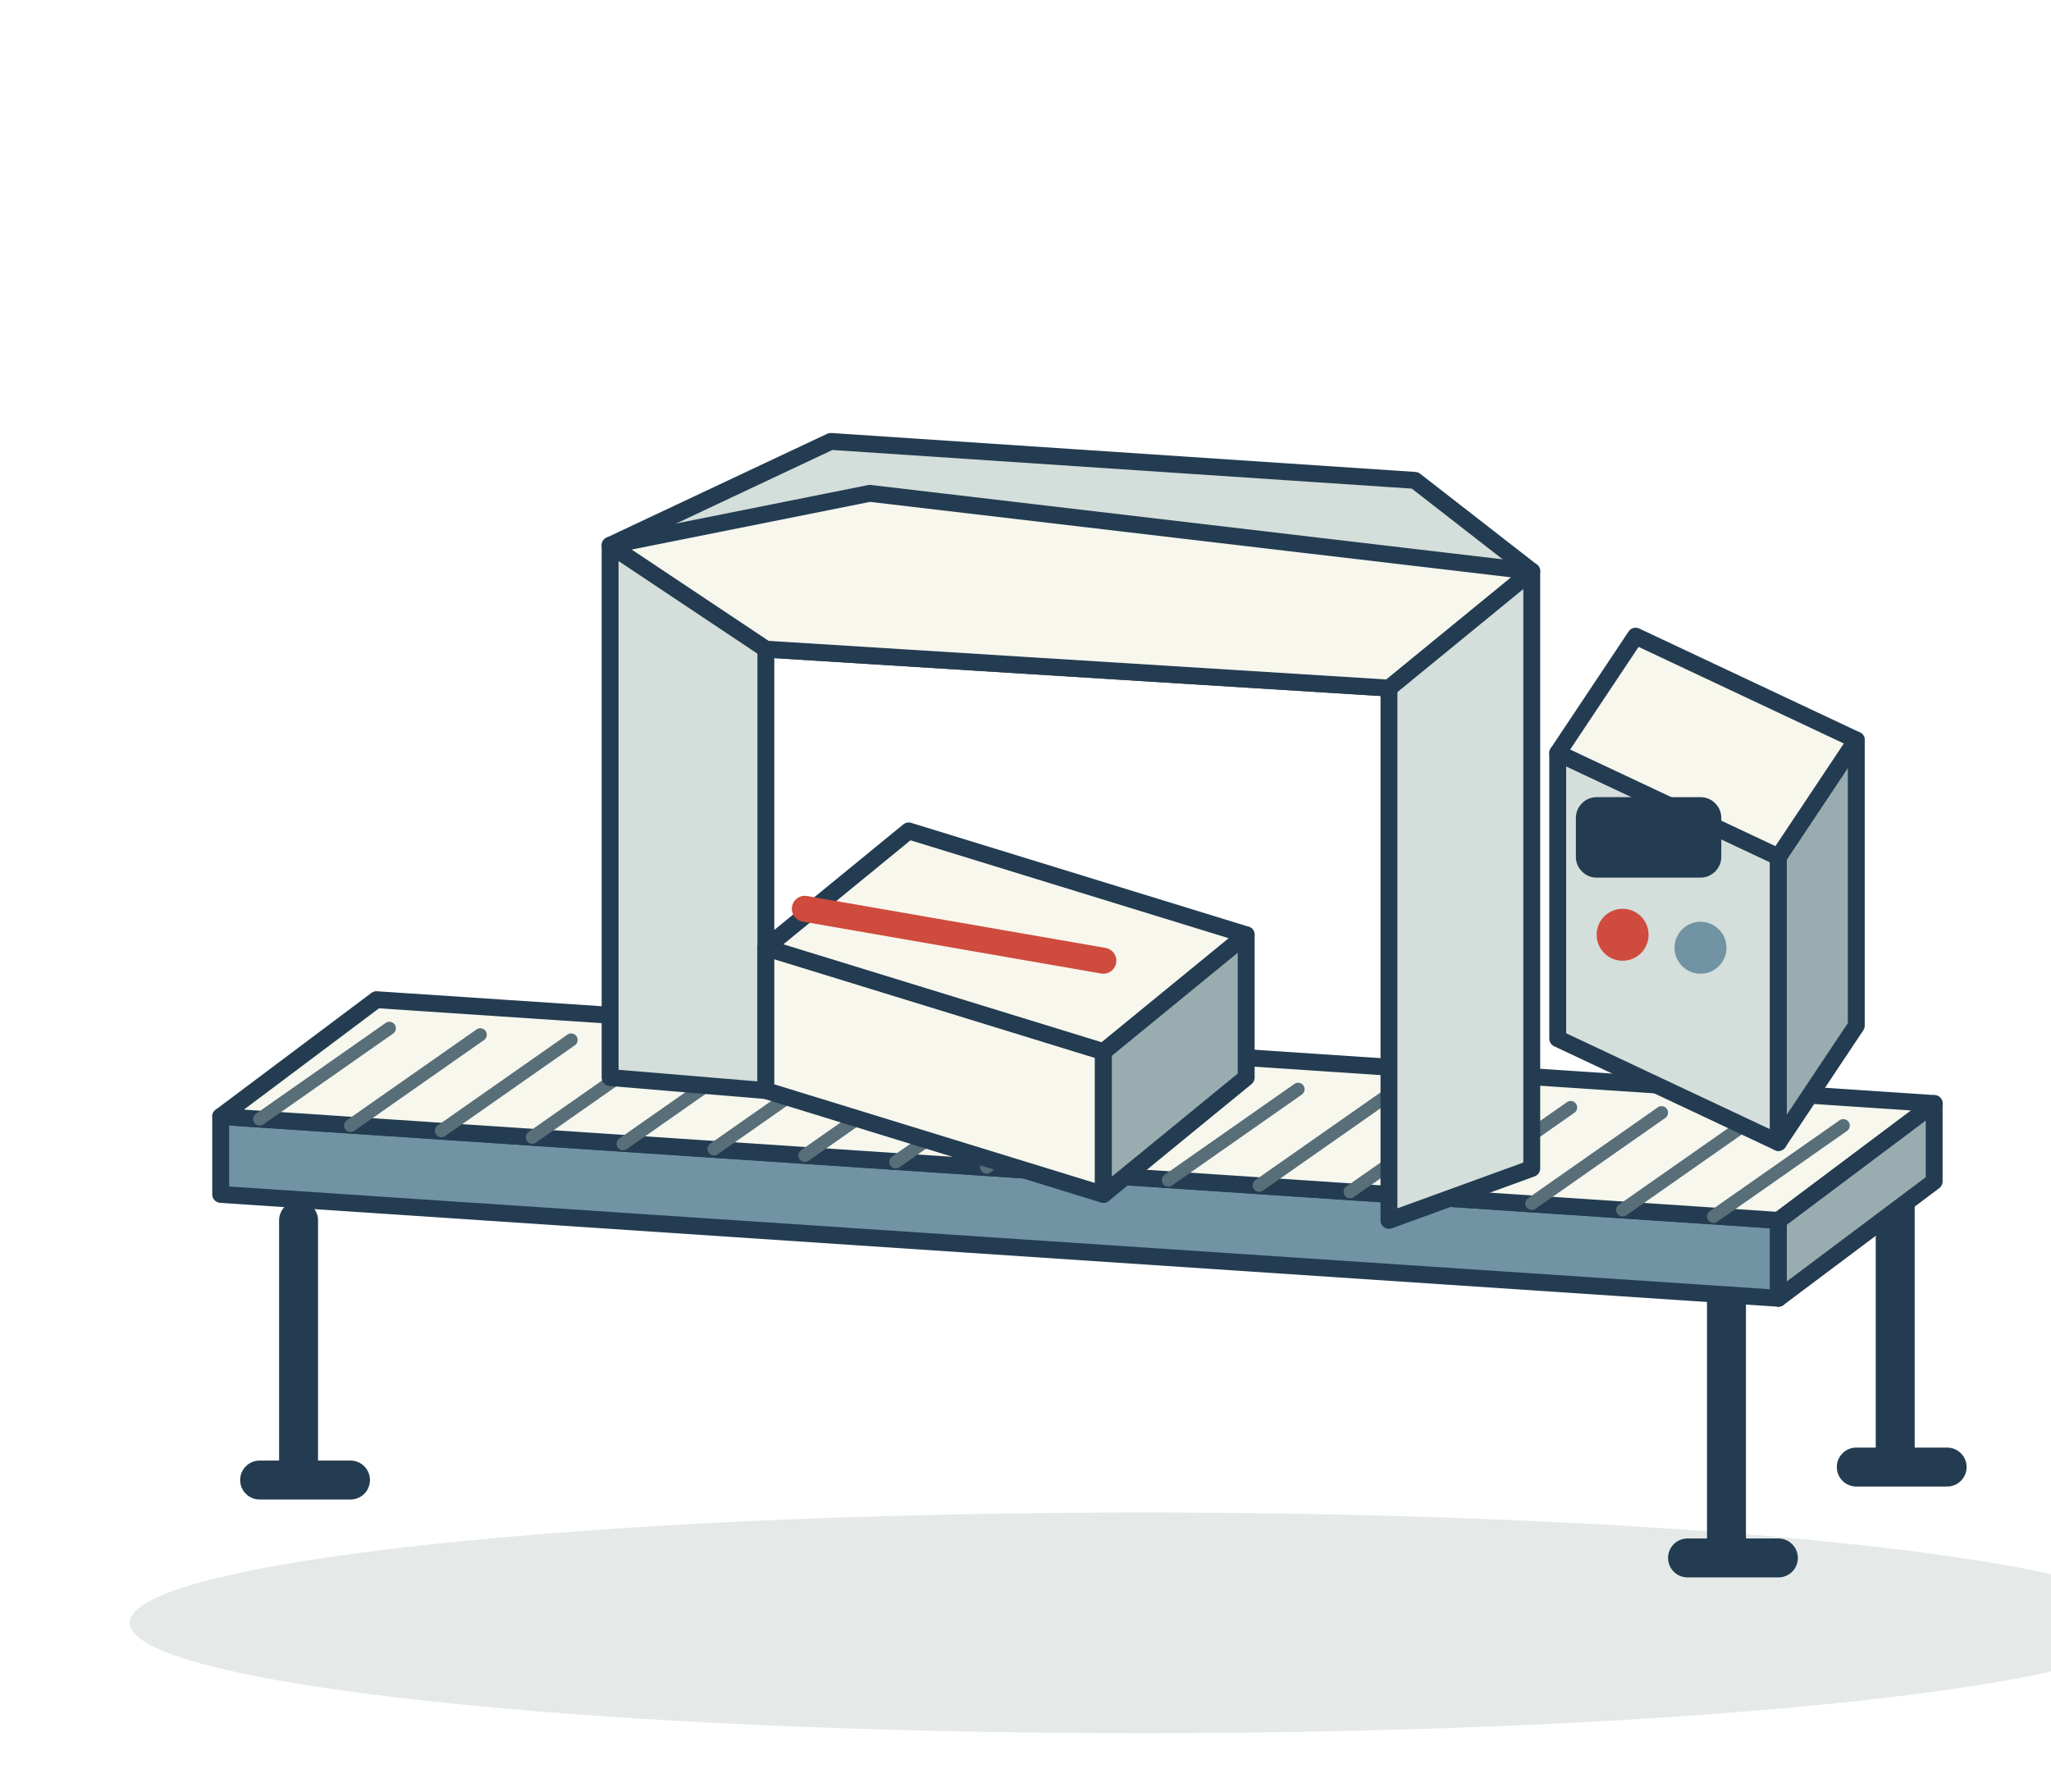
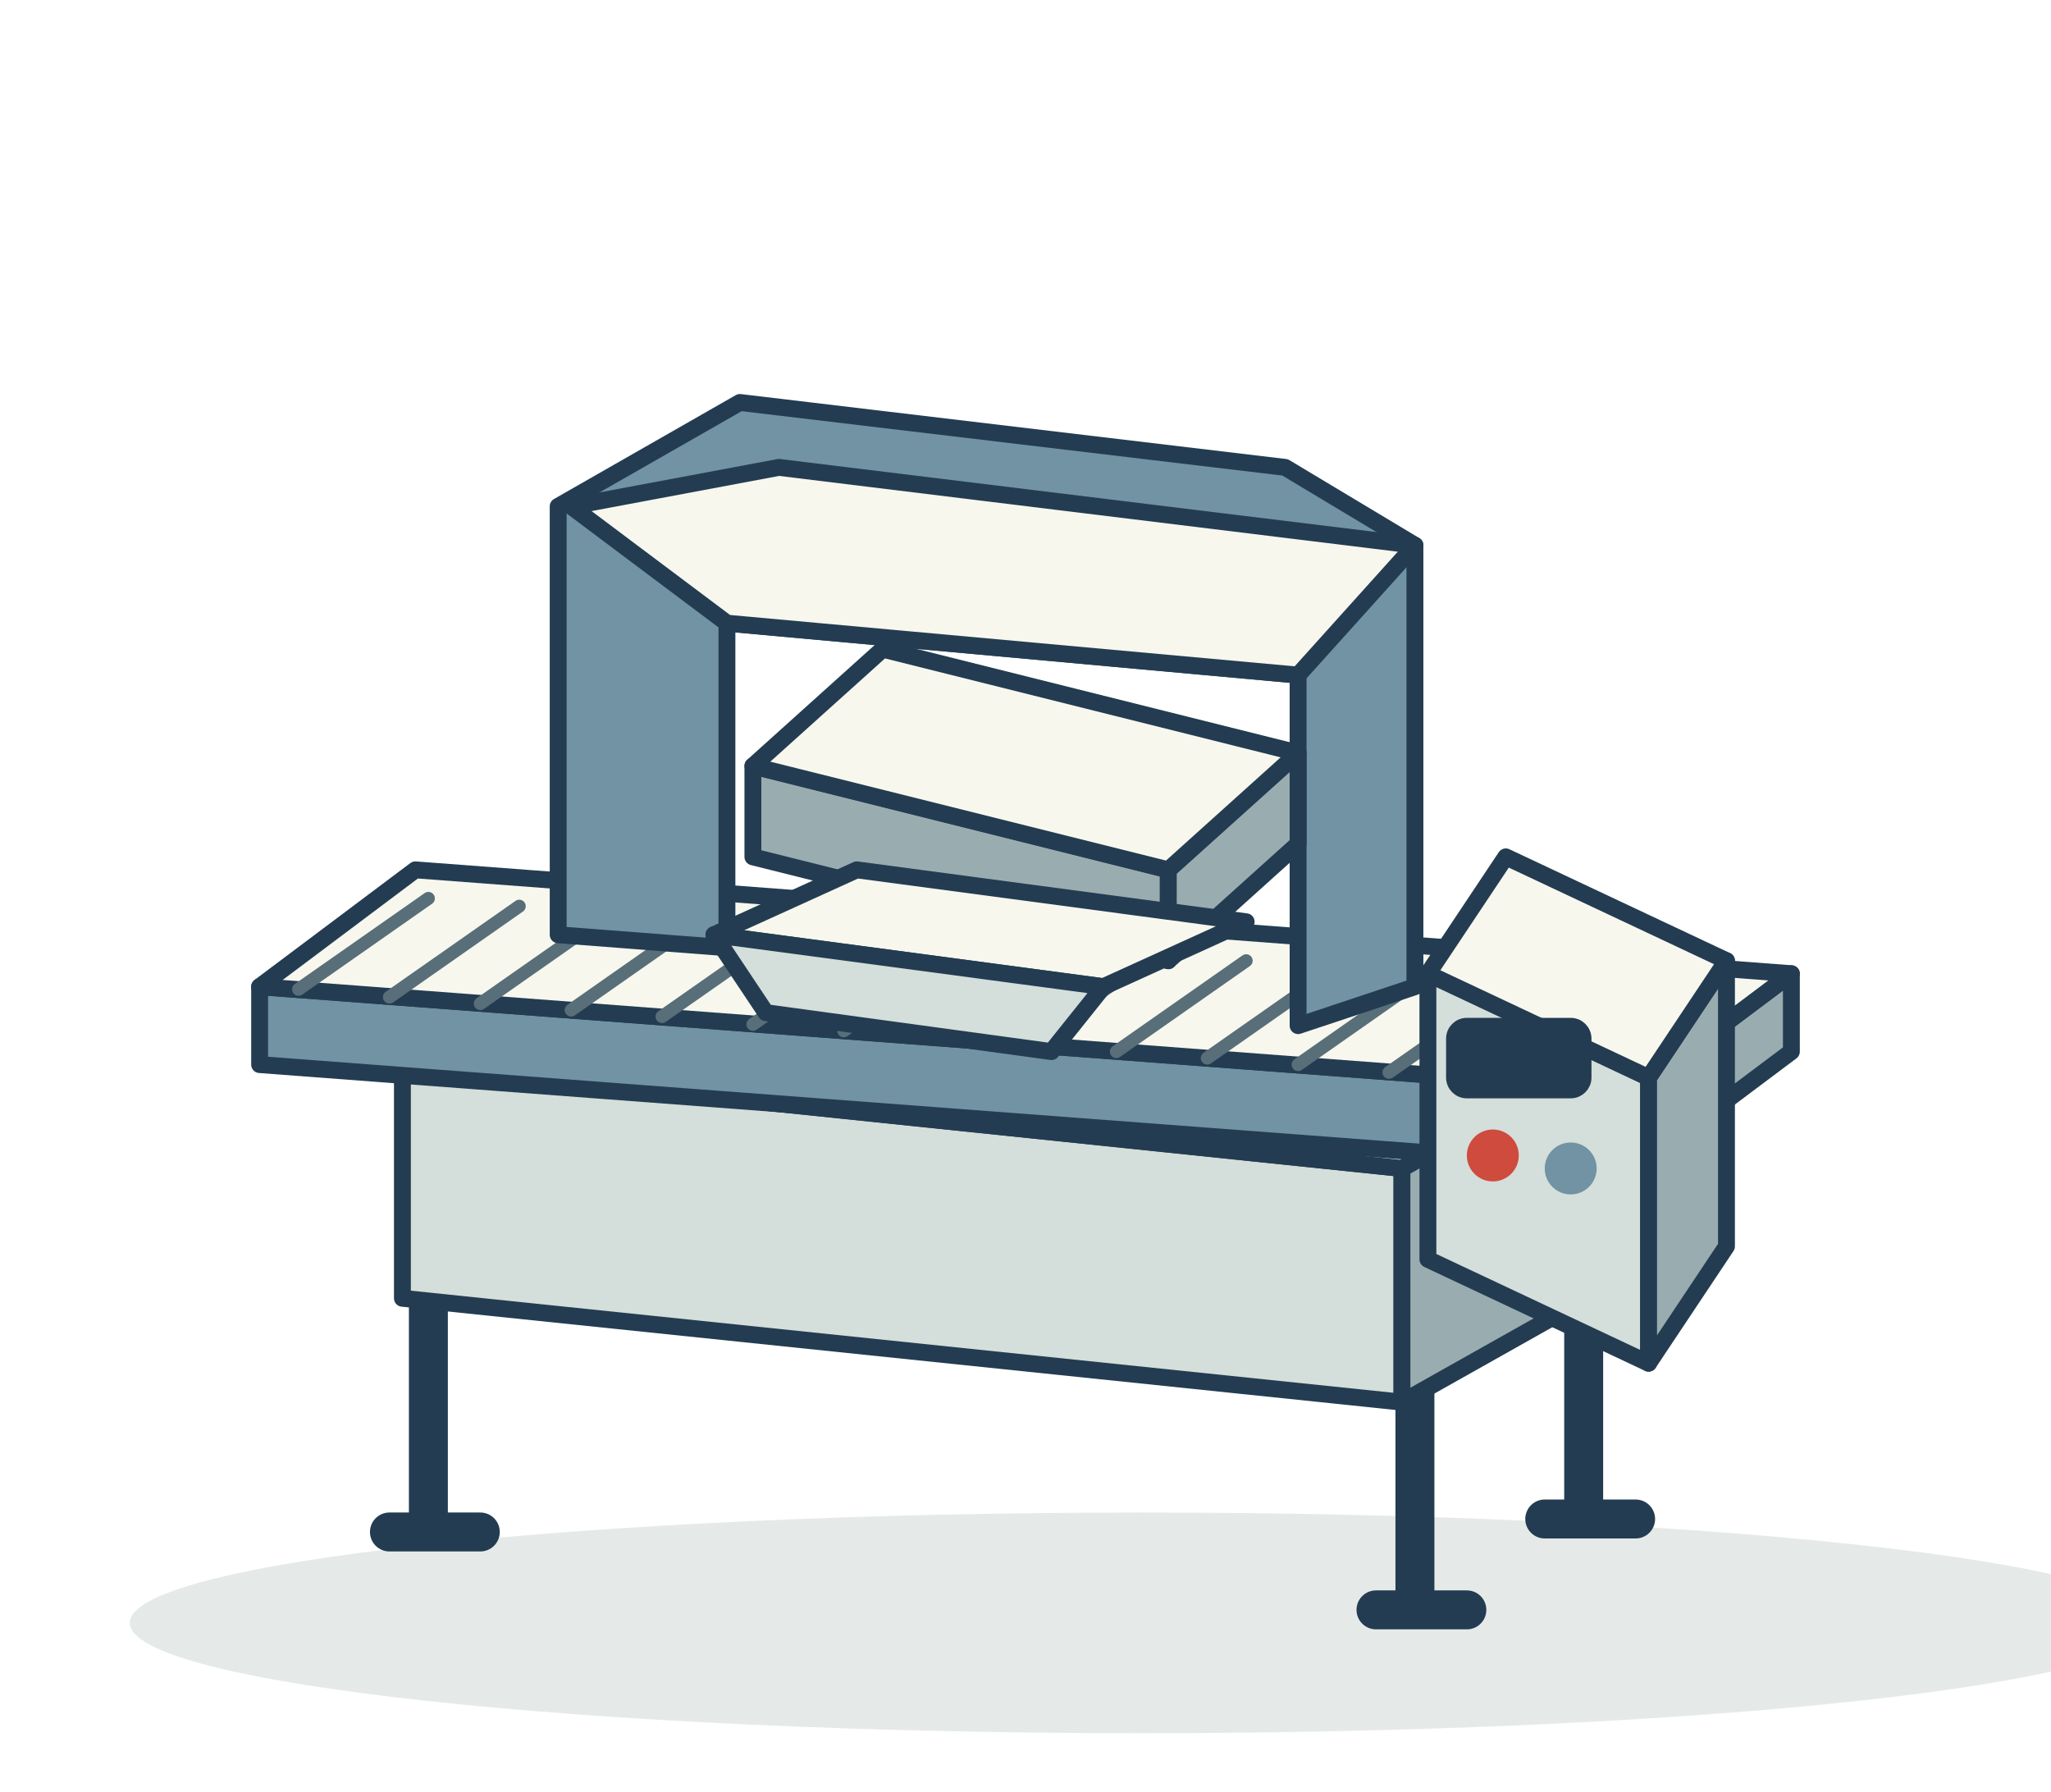
<svg xmlns="http://www.w3.org/2000/svg" viewBox="22 3 158 138" aria-hidden="true">
  <ellipse cx="110" cy="128" rx="78" ry="8.5" fill="#aebcb8" opacity=".32" />
-   <path d="M45 97v20m-3 0h7" fill="none" stroke="#233c51" stroke-width="3" stroke-linecap="round" stroke-linejoin="round" />
-   <path d="M155 103v20m-3 0h7" fill="none" stroke="#233c51" stroke-width="3" stroke-linecap="round" stroke-linejoin="round" />
-   <path d="M168 96v20m-3 0h7" fill="none" stroke="#233c51" stroke-width="3" stroke-linecap="round" stroke-linejoin="round" />
-   <path d="M39 89l120 8v6l-120 -8z" fill="#7193a3" stroke="#233c51" stroke-width="1.3" stroke-linejoin="round" />
-   <path d="M159 97l12 -9v6l-12 9z" fill="#99acb0" stroke="#233c51" stroke-width="1.3" stroke-linejoin="round" />
-   <path d="M39 89l12 -9 120 8 -12 9z" fill="#f7f7ee" stroke="#233c51" stroke-width="1.3" stroke-linejoin="round" />
-   <path d="M42 89.2l10 -7" fill="none" stroke="#586e79" stroke-width="1" stroke-linecap="round" stroke-linejoin="round" />
-   <path d="M49 89.7l10 -7" fill="none" stroke="#586e79" stroke-width="1" stroke-linecap="round" stroke-linejoin="round" />
-   <path d="M56 90.1l10 -7" fill="none" stroke="#586e79" stroke-width="1" stroke-linecap="round" stroke-linejoin="round" />
-   <path d="M63 90.6l10 -7" fill="none" stroke="#586e79" stroke-width="1" stroke-linecap="round" stroke-linejoin="round" />
-   <path d="M70 91.1l10 -7" fill="none" stroke="#586e79" stroke-width="1" stroke-linecap="round" stroke-linejoin="round" />
-   <path d="M77 91.5l10 -7" fill="none" stroke="#586e79" stroke-width="1" stroke-linecap="round" stroke-linejoin="round" />
-   <path d="M84 92.0l10 -7" fill="none" stroke="#586e79" stroke-width="1" stroke-linecap="round" stroke-linejoin="round" />
-   <path d="M91 92.5l10 -7" fill="none" stroke="#586e79" stroke-width="1" stroke-linecap="round" stroke-linejoin="round" />
-   <path d="M98 92.9l10 -7" fill="none" stroke="#586e79" stroke-width="1" stroke-linecap="round" stroke-linejoin="round" />
-   <path d="M105 93.4l10 -7" fill="none" stroke="#586e79" stroke-width="1" stroke-linecap="round" stroke-linejoin="round" />
-   <path d="M112 93.9l10 -7" fill="none" stroke="#586e79" stroke-width="1" stroke-linecap="round" stroke-linejoin="round" />
-   <path d="M119 94.3l10 -7" fill="none" stroke="#586e79" stroke-width="1" stroke-linecap="round" stroke-linejoin="round" />
-   <path d="M126 94.8l10 -7" fill="none" stroke="#586e79" stroke-width="1" stroke-linecap="round" stroke-linejoin="round" />
-   <path d="M133 95.3l10 -7" fill="none" stroke="#586e79" stroke-width="1" stroke-linecap="round" stroke-linejoin="round" />
-   <path d="M140 95.7l10 -7" fill="none" stroke="#586e79" stroke-width="1" stroke-linecap="round" stroke-linejoin="round" />
-   <path d="M147 96.2l10 -7" fill="none" stroke="#586e79" stroke-width="1" stroke-linecap="round" stroke-linejoin="round" />
-   <path d="M154 96.7l10 -7" fill="none" stroke="#586e79" stroke-width="1" stroke-linecap="round" stroke-linejoin="round" />
-   <path d="M69 86V45l17 -8 45 3 9 7v46l-11 4V56L81 53v34z" fill="#d4deda" stroke="#233c51" stroke-width="1.3" stroke-linejoin="round" />
-   <path d="M69 45l12 8 48 3 11 -9 -51 -6z" fill="#f7f7ee" stroke="#233c51" stroke-width="1.3" stroke-linejoin="round" />
-   <path d="M142 61l17 8v22l-17 -8z" fill="#d4deda" stroke="#233c51" stroke-width="1.3" stroke-linejoin="round" />
-   <path d="M159 69l6 -9v22l-6 9z" fill="#99acb0" stroke="#233c51" stroke-width="1.3" stroke-linejoin="round" />
-   <path d="M142 61l6 -9 17 8 -6 9z" fill="#f7f7ee" stroke="#233c51" stroke-width="1.3" stroke-linejoin="round" />
-   <rect x="144" y="65" width="10" height="5" rx="1" fill="#233c51" stroke="#233c51" stroke-width="1.2" />
-   <circle cx="147" cy="75" r="2" fill="#cf4b3d" />
-   <circle cx="153" cy="76" r="2" fill="#7193a3" />
-   <path d="M81 76l26 8v11l-26 -8z" fill="#f7f7ee" stroke="#233c51" stroke-width="1.3" stroke-linejoin="round" />
-   <path d="M107 84l11 -9v11l-11 9z" fill="#99acb0" stroke="#233c51" stroke-width="1.3" stroke-linejoin="round" />
-   <path d="M81 76l11 -9 26 8 -11 9z" fill="#f7f7ee" stroke="#233c51" stroke-width="1.3" stroke-linejoin="round" />
-   <path d="M84 73l23 4" fill="none" stroke="#cf4b3d" stroke-width="2" stroke-linecap="round" stroke-linejoin="round" />
+   <path d="M55 103v18m-3 0h7" fill="none" stroke="#233c51" stroke-width="3" stroke-linecap="round" stroke-linejoin="round" />
+   <path d="M131 109v18m-3 0h7" fill="none" stroke="#233c51" stroke-width="3" stroke-linecap="round" stroke-linejoin="round" />
+   <path d="M144 102v18m-3 0h7" fill="none" stroke="#233c51" stroke-width="3" stroke-linecap="round" stroke-linejoin="round" />
+   <path d="M53 85l77 8v18l-77 -8z" fill="#d4deda" stroke="#233c51" stroke-width="1.3" stroke-linejoin="round" />
+   <path d="M130 93l16 -9v18l-16 9z" fill="#99acb0" stroke="#233c51" stroke-width="1.3" stroke-linejoin="round" />
+   <path d="M53 85l16 -9 77 8 -16 9z" fill="#f7f7ee" stroke="#233c51" stroke-width="1.3" stroke-linejoin="round" />
+   <path d="M42 79l106 8v6l-106 -8z" fill="#7193a3" stroke="#233c51" stroke-width="1.3" stroke-linejoin="round" />
+   <path d="M148 87l12 -9v6l-12 9z" fill="#99acb0" stroke="#233c51" stroke-width="1.3" stroke-linejoin="round" />
+   <path d="M42 79l12 -9 106 8 -12 9z" fill="#f7f7ee" stroke="#233c51" stroke-width="1.3" stroke-linejoin="round" />
+   <path d="M45 79.2l10 -7" fill="none" stroke="#586e79" stroke-width="1" stroke-linecap="round" stroke-linejoin="round" />
+   <path d="M52 79.8l10 -7" fill="none" stroke="#586e79" stroke-width="1" stroke-linecap="round" stroke-linejoin="round" />
+   <path d="M59 80.3l10 -7" fill="none" stroke="#586e79" stroke-width="1" stroke-linecap="round" stroke-linejoin="round" />
+   <path d="M66 80.8l10 -7" fill="none" stroke="#586e79" stroke-width="1" stroke-linecap="round" stroke-linejoin="round" />
+   <path d="M73 81.3l10 -7" fill="none" stroke="#586e79" stroke-width="1" stroke-linecap="round" stroke-linejoin="round" />
+   <path d="M80 81.9l10 -7" fill="none" stroke="#586e79" stroke-width="1" stroke-linecap="round" stroke-linejoin="round" />
+   <path d="M87 82.4l10 -7" fill="none" stroke="#586e79" stroke-width="1" stroke-linecap="round" stroke-linejoin="round" />
+   <path d="M94 82.9l10 -7" fill="none" stroke="#586e79" stroke-width="1" stroke-linecap="round" stroke-linejoin="round" />
+   <path d="M101 83.5l10 -7" fill="none" stroke="#586e79" stroke-width="1" stroke-linecap="round" stroke-linejoin="round" />
+   <path d="M108 84.0l10 -7" fill="none" stroke="#586e79" stroke-width="1" stroke-linecap="round" stroke-linejoin="round" />
+   <path d="M115 84.5l10 -7" fill="none" stroke="#586e79" stroke-width="1" stroke-linecap="round" stroke-linejoin="round" />
+   <path d="M122 85.0l10 -7" fill="none" stroke="#586e79" stroke-width="1" stroke-linecap="round" stroke-linejoin="round" />
+   <path d="M129 85.6l10 -7" fill="none" stroke="#586e79" stroke-width="1" stroke-linecap="round" stroke-linejoin="round" />
+   <path d="M136 86.1l10 -7" fill="none" stroke="#586e79" stroke-width="1" stroke-linecap="round" stroke-linejoin="round" />
+   <path d="M143 86.6l10 -7" fill="none" stroke="#586e79" stroke-width="1" stroke-linecap="round" stroke-linejoin="round" />
+   <path d="M65 75V42l14 -8 42 5 10 6v34l-9 3V55l-44 -4v25z" fill="#7193a3" stroke="#233c51" stroke-width="1.3" stroke-linejoin="round" />
+   <path d="M66 42l12 9 44 4 9 -10 -49 -6z" fill="#f7f7ee" stroke="#233c51" stroke-width="1.3" stroke-linejoin="round" />
+   <path d="M80 62l32 8v7l-32 -8z" fill="#99acb0" stroke="#233c51" stroke-width="1.3" stroke-linejoin="round" />
+   <path d="M112 70l10 -9v7l-10 9z" fill="#99acb0" stroke="#233c51" stroke-width="1.3" stroke-linejoin="round" />
+   <path d="M80 62l10 -9 32 8 -10 9z" fill="#f7f7ee" stroke="#233c51" stroke-width="1.3" stroke-linejoin="round" />
+   <path d="M77 75l30 4 11 -5 -30 -4z" fill="#f7f7ee" stroke="#233c51" stroke-width="1.3" stroke-linejoin="round" />
+   <path d="M77 75l4 6 22 3 4 -5z" fill="#d4deda" stroke="#233c51" stroke-width="1.3" stroke-linejoin="round" />
+   <path d="M132 78l17 8v22l-17 -8z" fill="#d4deda" stroke="#233c51" stroke-width="1.3" stroke-linejoin="round" />
+   <path d="M149 86l6 -9v22l-6 9z" fill="#99acb0" stroke="#233c51" stroke-width="1.3" stroke-linejoin="round" />
+   <path d="M132 78l6 -9 17 8 -6 9z" fill="#f7f7ee" stroke="#233c51" stroke-width="1.3" stroke-linejoin="round" />
+   <rect x="134" y="82" width="10" height="5" rx="1" fill="#233c51" stroke="#233c51" stroke-width="1.2" />
+   <circle cx="137" cy="92" r="2" fill="#cf4b3d" />
+   <circle cx="143" cy="93" r="2" fill="#7193a3" />
</svg>
